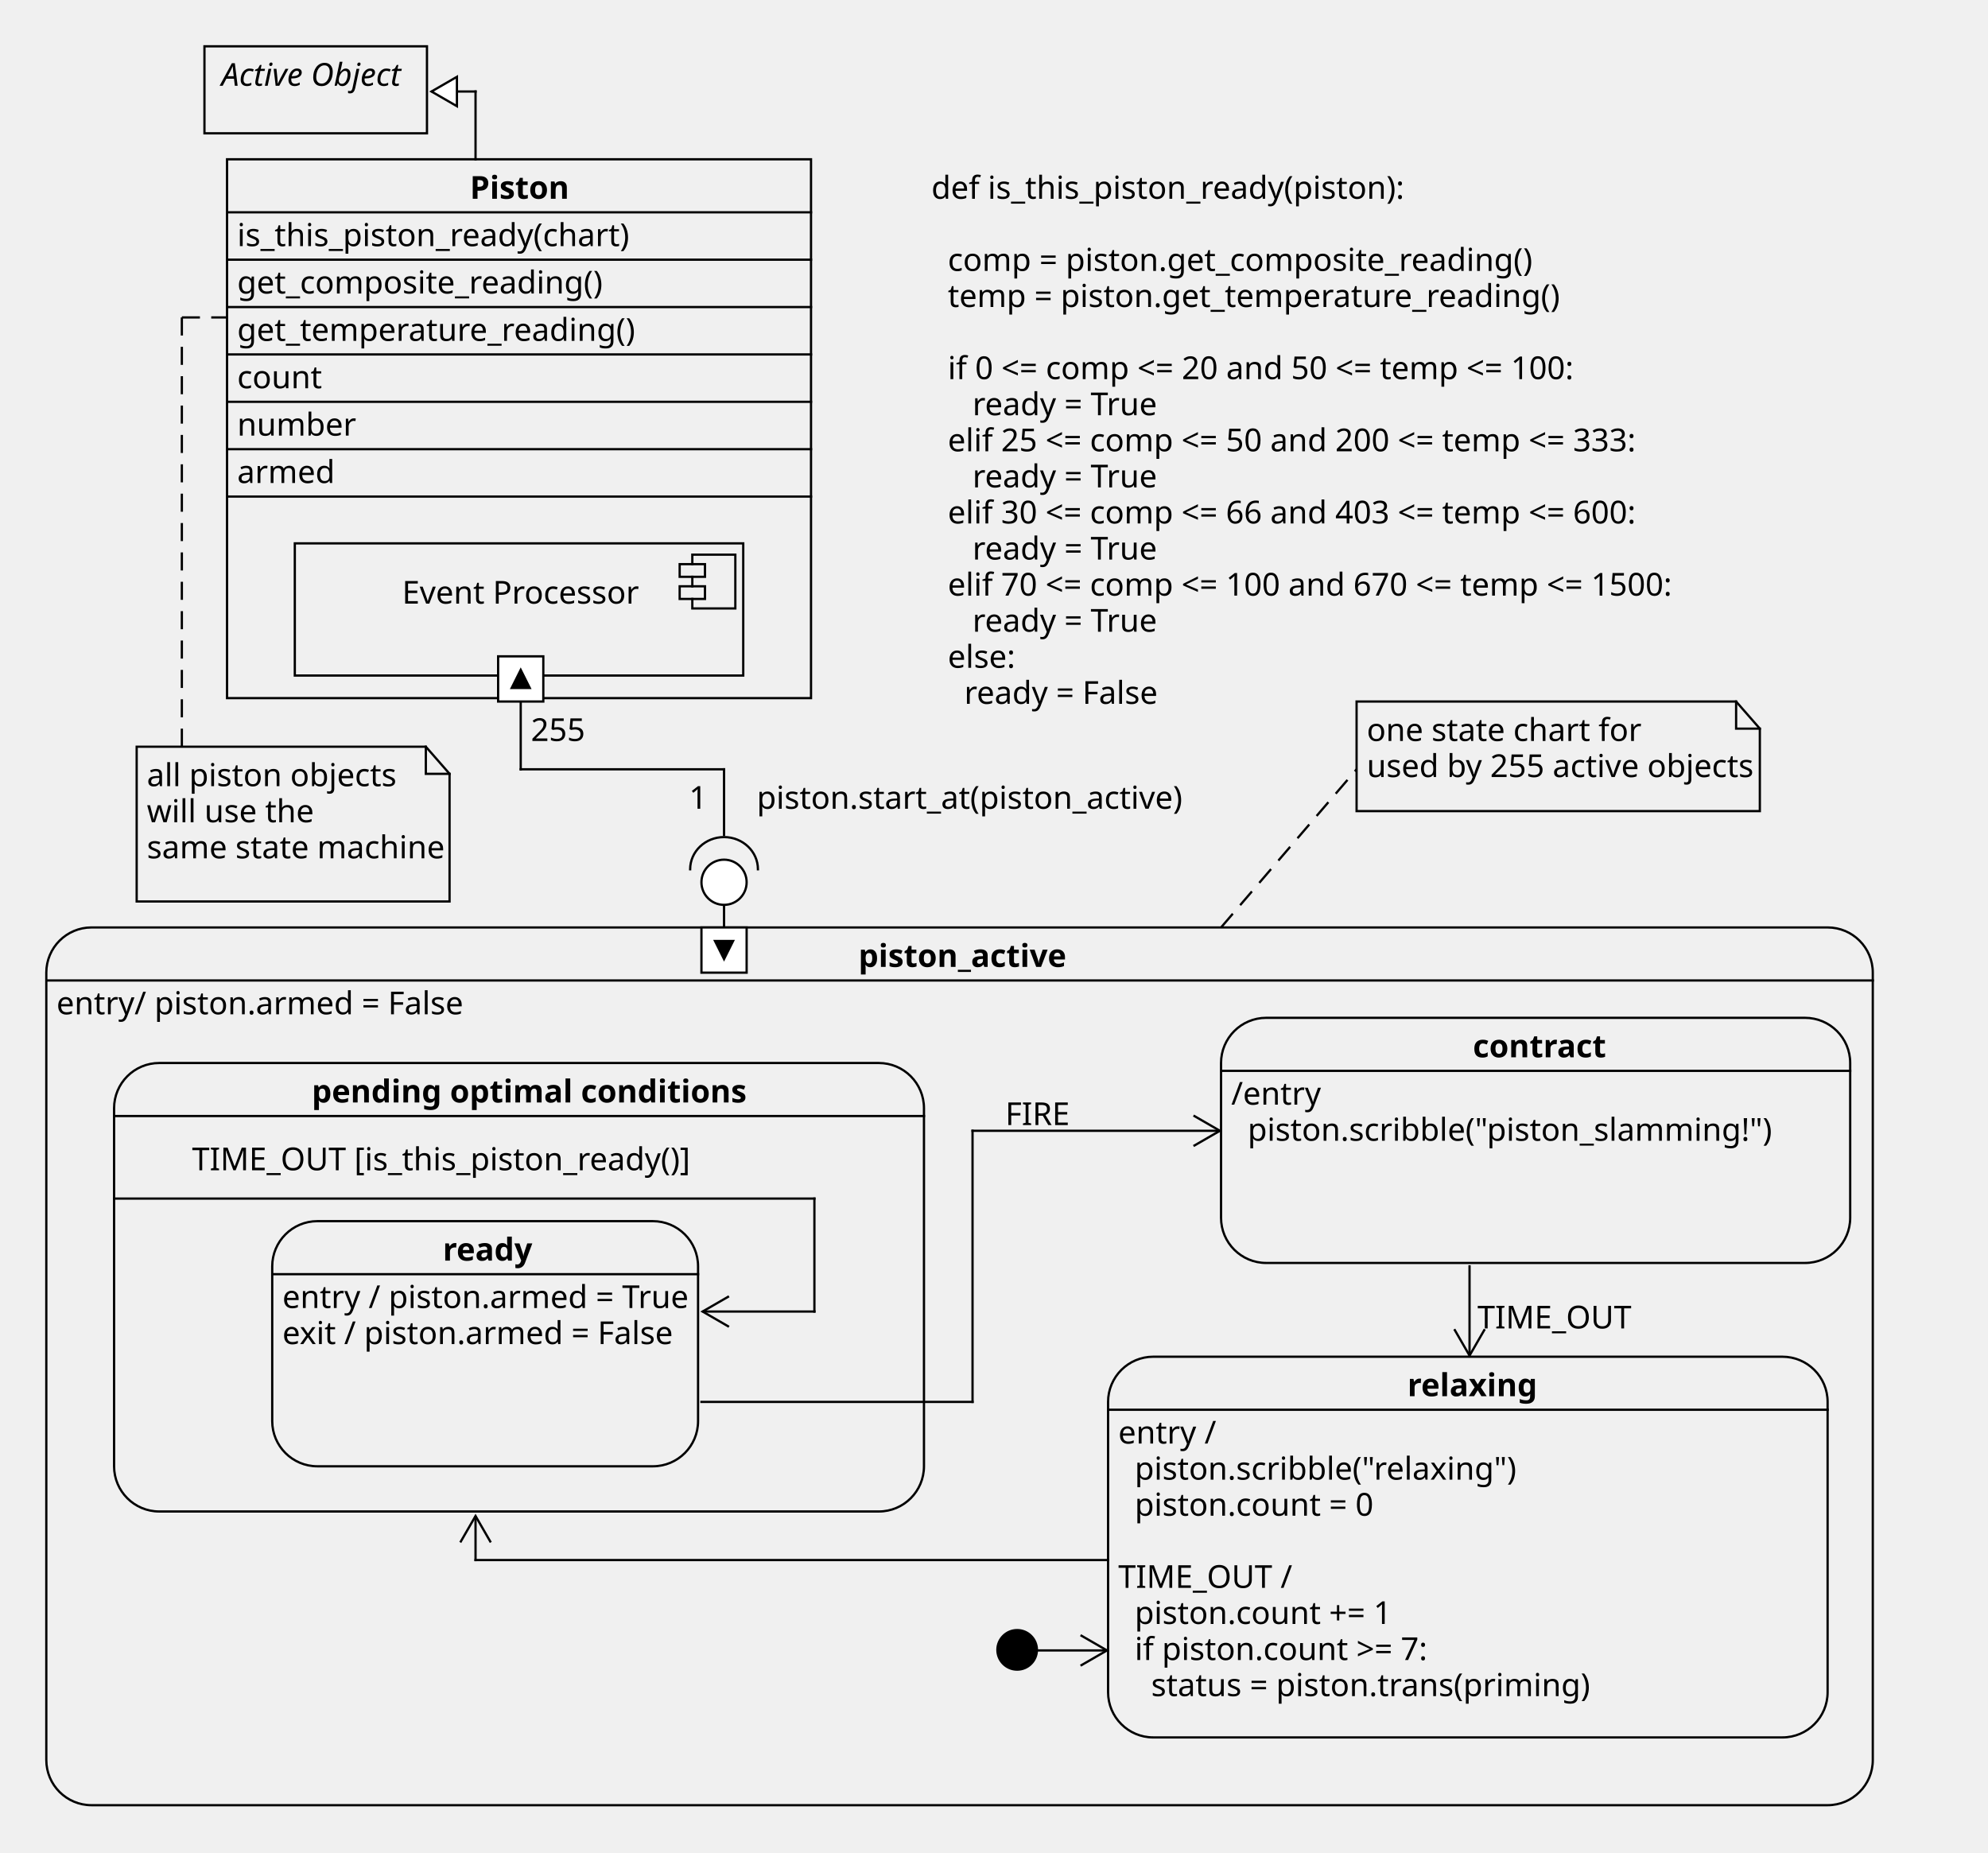
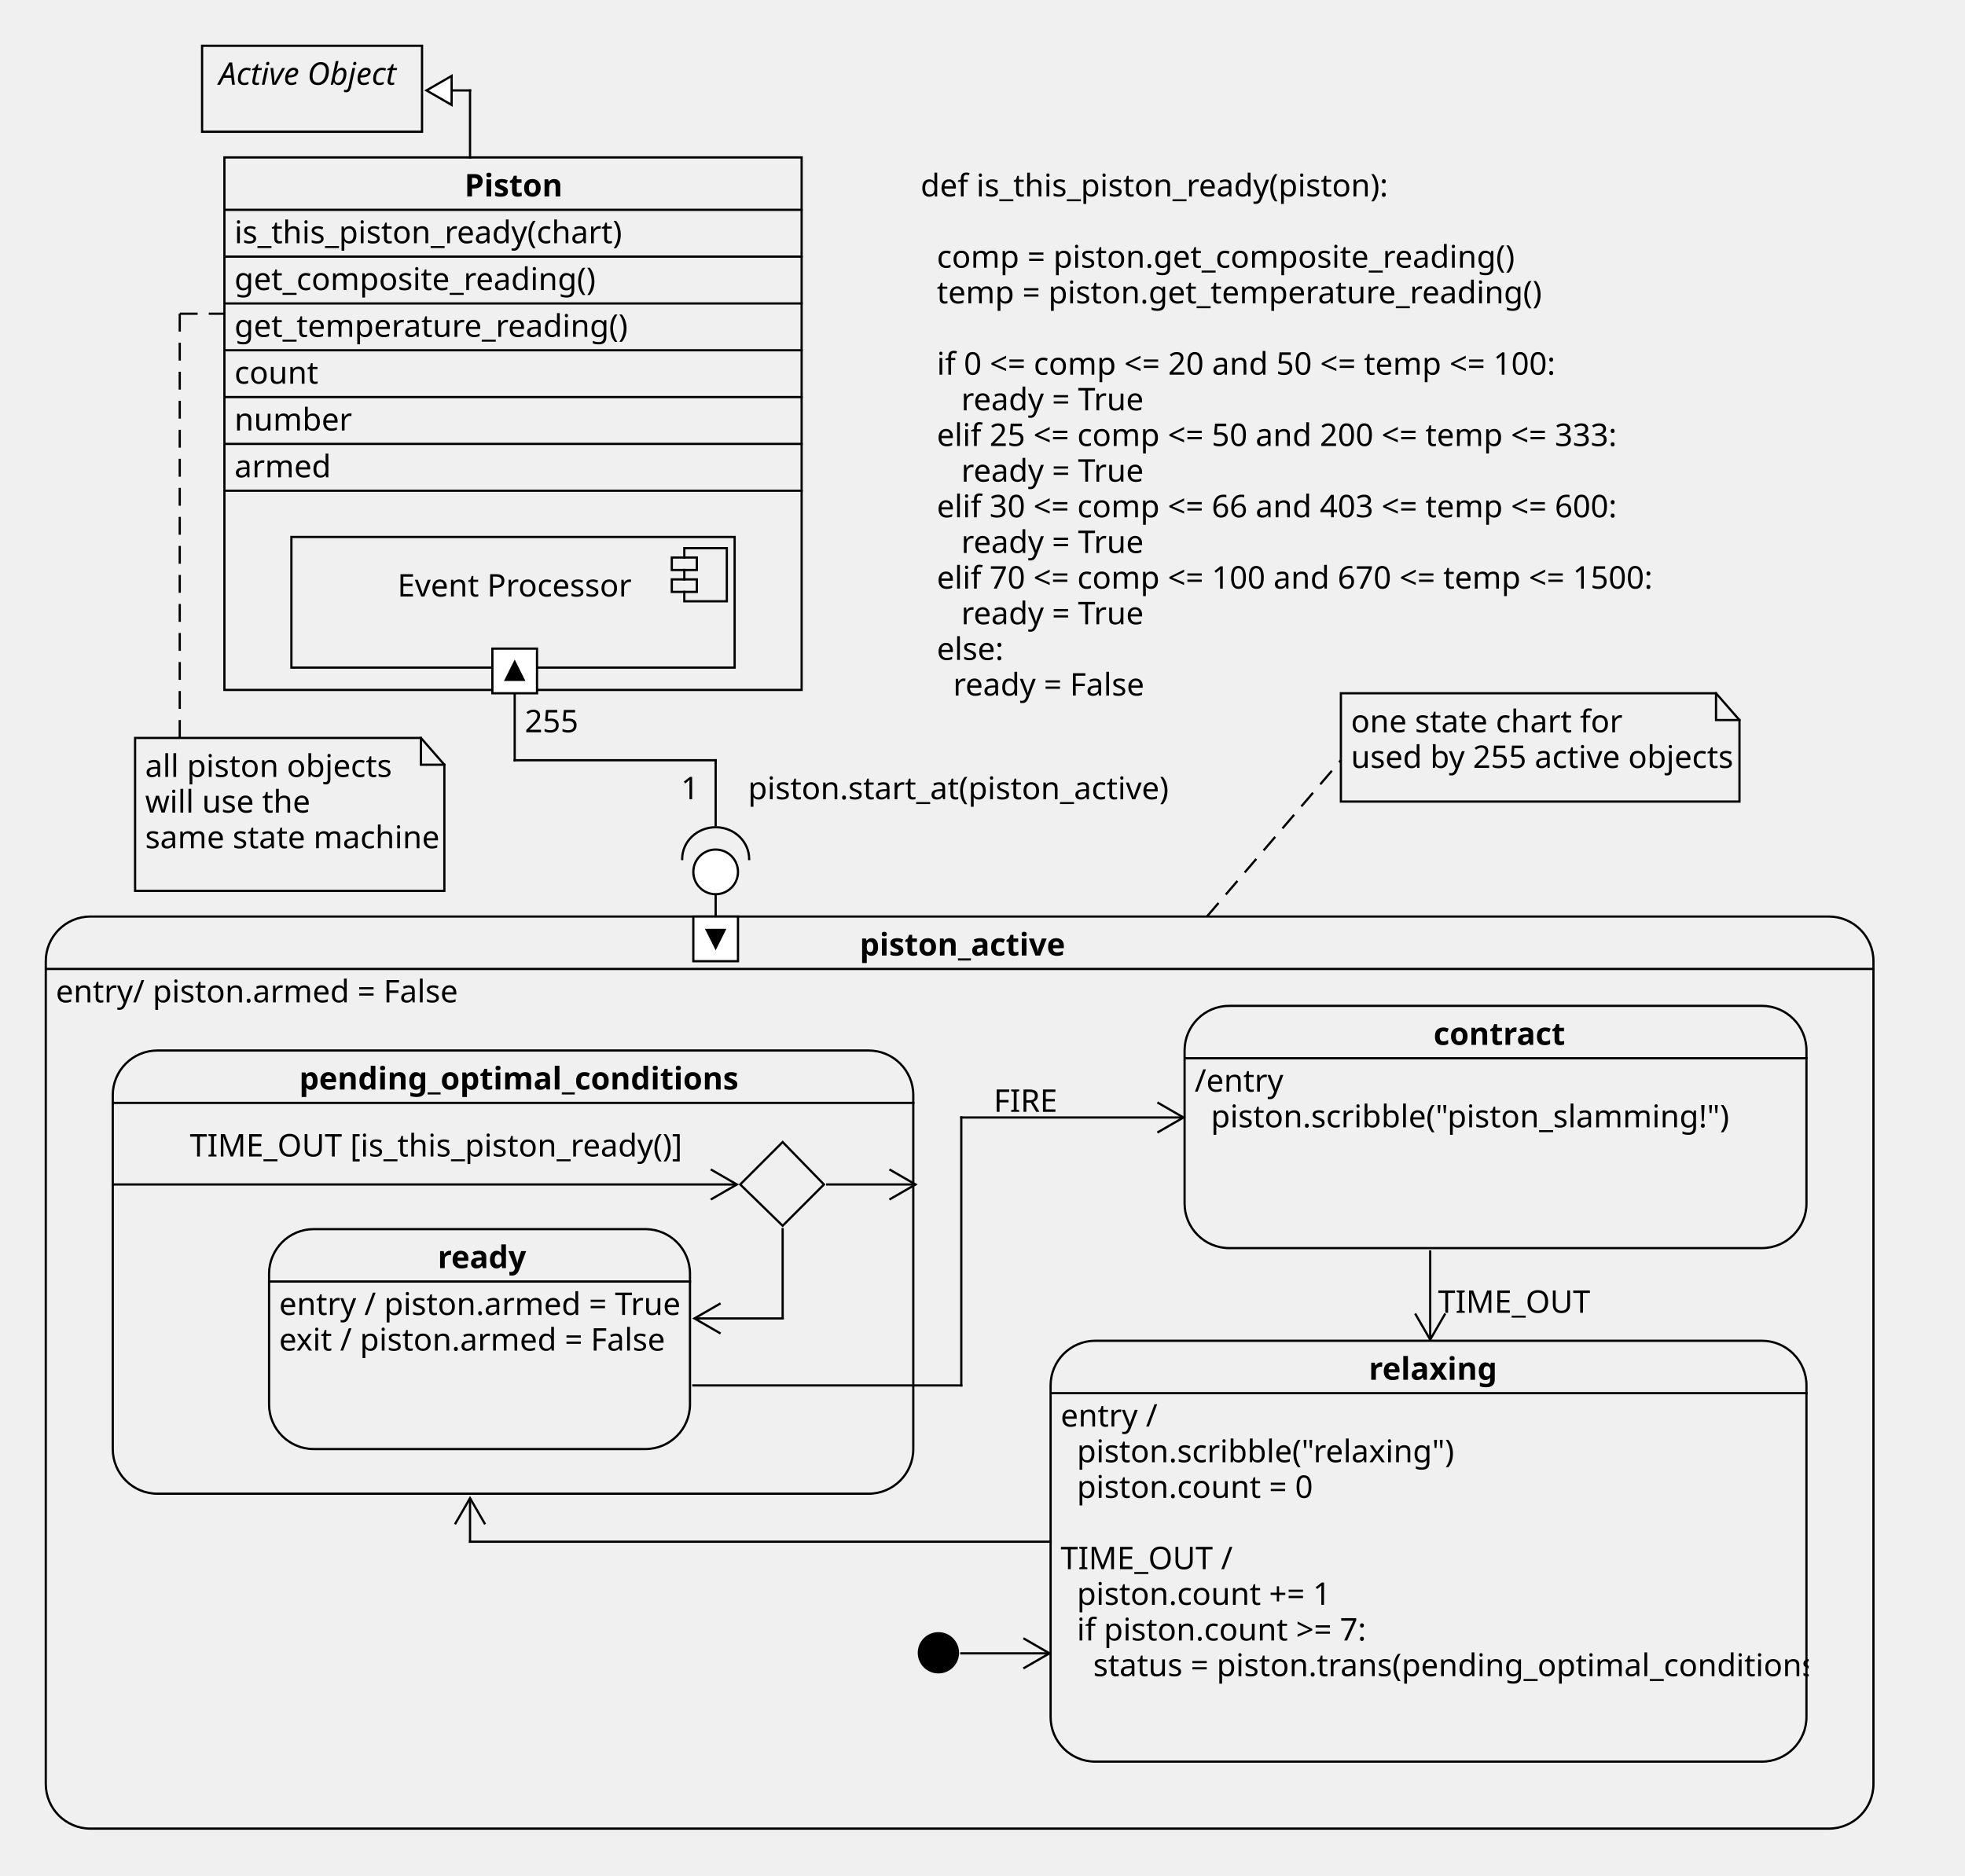
- <svg xmlns="http://www.w3.org/2000/svg" fill-opacity="1" color-rendering="auto" color-interpolation="auto" text-rendering="auto" stroke="black" stroke-linecap="square" width="880" stroke-miterlimit="10" shape-rendering="auto" stroke-opacity="1" fill="black" stroke-dasharray="none" font-weight="normal" stroke-width="1" viewBox="30 -10 880 820" height="820" font-family="'Dialog'" font-style="normal" stroke-linejoin="miter" font-size="12px" stroke-dashoffset="0" image-rendering="auto">
+ <svg xmlns="http://www.w3.org/2000/svg" fill-opacity="1" color-rendering="auto" color-interpolation="auto" text-rendering="auto" stroke="black" stroke-linecap="square" width="880" stroke-miterlimit="10" shape-rendering="auto" stroke-opacity="1" fill="black" stroke-dasharray="none" font-weight="normal" stroke-width="1" viewBox="30 -10 880 840" height="840" font-family="'Dialog'" font-style="normal" stroke-linejoin="miter" font-size="12px" stroke-dashoffset="0" image-rendering="auto">
  <defs id="genericDefs" />
  <g>
    <defs id="defs1">
      <clipPath clipPathUnits="userSpaceOnUse" id="clipPath1">
        <path d="M0 0 L2147483647 0 L2147483647 2147483647 L0 2147483647 L0 0 Z" />
      </clipPath>
      <clipPath clipPathUnits="userSpaceOnUse" id="clipPath2">
+         <path d="M0 0 L0 40 L40 40 L40 0 Z" />
+       </clipPath>
+       <clipPath clipPathUnits="userSpaceOnUse" id="clipPath3">
        <path d="M0 0 L0 30 L200 30 L200 0 Z" />
      </clipPath>
-       <clipPath clipPathUnits="userSpaceOnUse" id="clipPath3">
+       <clipPath clipPathUnits="userSpaceOnUse" id="clipPath4">
        <path d="M0 0 L0 30 L60 30 L60 0 Z" />
      </clipPath>
-       <clipPath clipPathUnits="userSpaceOnUse" id="clipPath4">
+       <clipPath clipPathUnits="userSpaceOnUse" id="clipPath5">
        <path d="M0 0 L0 30 L240 30 L240 0 Z" />
      </clipPath>
-       <clipPath clipPathUnits="userSpaceOnUse" id="clipPath5">
+       <clipPath clipPathUnits="userSpaceOnUse" id="clipPath6">
        <path d="M0 0 L0 30 L20 30 L20 0 Z" />
      </clipPath>
-       <clipPath clipPathUnits="userSpaceOnUse" id="clipPath6">
+       <clipPath clipPathUnits="userSpaceOnUse" id="clipPath7">
        <path d="M0 0 L0 30 L40 30 L40 0 Z" />
      </clipPath>
-       <clipPath clipPathUnits="userSpaceOnUse" id="clipPath7">
+       <clipPath clipPathUnits="userSpaceOnUse" id="clipPath8">
        <path d="M0 0 L0 70 L140 70 L140 0 Z" />
      </clipPath>
-       <clipPath clipPathUnits="userSpaceOnUse" id="clipPath8">
+       <clipPath clipPathUnits="userSpaceOnUse" id="clipPath9">
        <path d="M0 0 L0 50 L180 50 L180 0 Z" />
      </clipPath>
-       <clipPath clipPathUnits="userSpaceOnUse" id="clipPath9">
+       <clipPath clipPathUnits="userSpaceOnUse" id="clipPath10">
+         <path d="M0 0 L0 270 L460 270 L460 0 Z" />
+       </clipPath>
+       <clipPath clipPathUnits="userSpaceOnUse" id="clipPath11">
        <path d="M0 0 L0 20 L20 20 L20 0 Z" />
      </clipPath>
-       <clipPath clipPathUnits="userSpaceOnUse" id="clipPath10">
+       <clipPath clipPathUnits="userSpaceOnUse" id="clipPath12">
        <path d="M0 0 L0 60 L200 60 L200 0 Z" />
      </clipPath>
-       <clipPath clipPathUnits="userSpaceOnUse" id="clipPath11">
-         <path d="M0 0 L0 390 L810 390 L810 0 Z" />
-       </clipPath>
-       <clipPath clipPathUnits="userSpaceOnUse" id="clipPath12">
-         <path d="M0 0 L0 170 L320 170 L320 0 Z" />
-       </clipPath>
      <clipPath clipPathUnits="userSpaceOnUse" id="clipPath13">
+         <path d="M0 0 L0 410 L820 410 L820 0 Z" />
+       </clipPath>
+       <clipPath clipPathUnits="userSpaceOnUse" id="clipPath14">
+         <path d="M0 0 L0 190 L340 190 L340 0 Z" />
+       </clipPath>
+       <clipPath clipPathUnits="userSpaceOnUse" id="clipPath15">
        <path d="M0 0 L0 110 L280 110 L280 0 Z" />
      </clipPath>
-       <clipPath clipPathUnits="userSpaceOnUse" id="clipPath14">
+       <clipPath clipPathUnits="userSpaceOnUse" id="clipPath16">
        <path d="M0 0 L0 200 L360 200 L360 0 Z" />
      </clipPath>
-       <clipPath clipPathUnits="userSpaceOnUse" id="clipPath15">
-         <path d="M0 0 L0 110 L190 110 L190 0 Z" />
-       </clipPath>
-       <clipPath clipPathUnits="userSpaceOnUse" id="clipPath16">
+       <clipPath clipPathUnits="userSpaceOnUse" id="clipPath17">
+         <path d="M0 0 L0 100 L190 100 L190 0 Z" />
+       </clipPath>
+       <clipPath clipPathUnits="userSpaceOnUse" id="clipPath18">
        <path d="M0 0 L0 40 L100 40 L100 0 Z" />
      </clipPath>
-       <clipPath clipPathUnits="userSpaceOnUse" id="clipPath17">
+       <clipPath clipPathUnits="userSpaceOnUse" id="clipPath19">
        <path d="M0 0 L0 240 L260 240 L260 0 Z" />
      </clipPath>
-       <clipPath clipPathUnits="userSpaceOnUse" id="clipPath18">
-         <path d="M0 0 L0 270 L460 270 L460 0 Z" />
-       </clipPath>
-       <clipPath clipPathUnits="userSpaceOnUse" id="clipPath19">
+       <clipPath clipPathUnits="userSpaceOnUse" id="clipPath20">
+         <path d="M0 0 L0 30 L70 30 L70 0 Z" />
+       </clipPath>
+       <clipPath clipPathUnits="userSpaceOnUse" id="clipPath21">
+         <path d="M0 0 L0 70 L70 70 L70 0 Z" />
+       </clipPath>
+       <clipPath clipPathUnits="userSpaceOnUse" id="clipPath22">
        <path d="M0 0 L0 220 L50 220 L50 0 Z" />
      </clipPath>
-       <clipPath clipPathUnits="userSpaceOnUse" id="clipPath20">
+       <clipPath clipPathUnits="userSpaceOnUse" id="clipPath23">
        <path d="M0 0 L0 100 L90 100 L90 0 Z" />
      </clipPath>
-       <clipPath clipPathUnits="userSpaceOnUse" id="clipPath21">
-         <path d="M0 0 L0 30 L70 30 L70 0 Z" />
-       </clipPath>
-       <clipPath clipPathUnits="userSpaceOnUse" id="clipPath22">
+       <clipPath clipPathUnits="userSpaceOnUse" id="clipPath24">
        <path d="M0 0 L0 60 L30 60 L30 0 Z" />
      </clipPath>
-       <clipPath clipPathUnits="userSpaceOnUse" id="clipPath23">
+       <clipPath clipPathUnits="userSpaceOnUse" id="clipPath25">
        <path d="M0 0 L0 110 L130 110 L130 0 Z" />
      </clipPath>
-       <clipPath clipPathUnits="userSpaceOnUse" id="clipPath24">
-         <path d="M0 0 L0 50 L310 50 L310 0 Z" />
-       </clipPath>
-       <clipPath clipPathUnits="userSpaceOnUse" id="clipPath25">
+       <clipPath clipPathUnits="userSpaceOnUse" id="clipPath26">
+         <path d="M0 0 L0 50 L290 50 L290 0 Z" />
+       </clipPath>
+       <clipPath clipPathUnits="userSpaceOnUse" id="clipPath27">
        <path d="M0 0 L0 70 L100 70 L100 0 Z" />
      </clipPath>
-       <clipPath clipPathUnits="userSpaceOnUse" id="clipPath26">
-         <path d="M0 0 L0 150 L260 150 L260 0 Z" />
-       </clipPath>
-       <clipPath clipPathUnits="userSpaceOnUse" id="clipPath27">
-         <path d="M0 0 L0 80 L340 80 L340 0 Z" />
-       </clipPath>
      <clipPath clipPathUnits="userSpaceOnUse" id="clipPath28">
+         <path d="M0 0 L0 150 L250 150 L250 0 Z" />
+       </clipPath>
+       <clipPath clipPathUnits="userSpaceOnUse" id="clipPath29">
+         <path d="M0 0 L0 40 L310 40 L310 0 Z" />
+       </clipPath>
+       <clipPath clipPathUnits="userSpaceOnUse" id="clipPath30">
        <path d="M0 0 L0 60 L50 60 L50 0 Z" />
      </clipPath>
    </defs>
+     <g fill="rgb(255,255,255)" fill-opacity="0" transform="translate(360,500)" stroke-opacity="0" stroke="rgb(255,255,255)">
+       <path d="M20.5 1.5 L39 20.5 L20.5 39 L1.5 20.5 Z" stroke="none" clip-path="url(#clipPath2)" />
+     </g>
+     <g transform="translate(360,500)">
+       <path fill="none" d="M20.5 1.5 L39 20.5 L20.5 39 L1.5 20.5 Z" clip-path="url(#clipPath2)" />
+     </g>
    <g font-family="sans-serif" font-size="14px" transform="translate(360,330)">
-       <text x="5" xml:space="preserve" y="17.969" clip-path="url(#clipPath2)" stroke="none">piston.start_at(piston_active)</text>
+       <text x="5" xml:space="preserve" y="17.969" clip-path="url(#clipPath3)" stroke="none">piston.start_at(piston_active)</text>
    </g>
    <g font-family="sans-serif" font-size="14px" transform="translate(470,470)">
-       <text x="5" xml:space="preserve" y="17.969" clip-path="url(#clipPath3)" stroke="none">FIRE</text>
+       <text x="5" xml:space="preserve" y="17.969" clip-path="url(#clipPath4)" stroke="none">FIRE</text>
    </g>
    <g font-family="sans-serif" font-size="14px" transform="translate(110,490)">
-       <text x="5" xml:space="preserve" y="17.969" clip-path="url(#clipPath4)" stroke="none">TIME_OUT [is_this_piston_ready()]</text>
+       <text x="5" xml:space="preserve" y="17.969" clip-path="url(#clipPath5)" stroke="none">TIME_OUT [is_this_piston_ready()]</text>
    </g>
    <g font-family="sans-serif" font-size="14px" transform="translate(330,330)">
-       <text x="5" xml:space="preserve" y="17.969" clip-path="url(#clipPath5)" stroke="none">1</text>
+       <text x="5" xml:space="preserve" y="17.969" clip-path="url(#clipPath6)" stroke="none">1</text>
    </g>
    <g font-family="sans-serif" font-size="14px" transform="translate(260,300)">
-       <text x="5" xml:space="preserve" y="17.969" clip-path="url(#clipPath6)" stroke="none">255</text>
+       <text x="5" xml:space="preserve" y="17.969" clip-path="url(#clipPath7)" stroke="none">255</text>
    </g>
    <g fill="rgb(255,255,255)" fill-opacity="0" transform="translate(90,320)" stroke-opacity="0" stroke="rgb(255,255,255)">
-       <path d="M0.5 0.5 L128.5 0.5 L139 12.5 L139 69 L0.5 69 Z" stroke="none" clip-path="url(#clipPath7)" />
+       <path d="M0.5 0.5 L128.5 0.5 L139 12.5 L139 69 L0.5 69 Z" stroke="none" clip-path="url(#clipPath8)" />
    </g>
    <g transform="translate(90,320)">
-       <path fill="none" d="M0.5 0.5 L128.5 0.5 L139 12.5 L139 69 L0.5 69 Z" clip-path="url(#clipPath7)" />
-       <path fill="none" d="M128.5 0.5 L128.5 12.5 L139 12.5" clip-path="url(#clipPath7)" />
-       <text x="5" font-size="14px" y="17.969" clip-path="url(#clipPath7)" font-family="sans-serif" stroke="none" xml:space="preserve">all piston objects</text>
-       <text x="5" font-size="14px" y="33.938" clip-path="url(#clipPath7)" font-family="sans-serif" stroke="none" xml:space="preserve">will use the</text>
-       <text x="5" font-size="14px" y="49.906" clip-path="url(#clipPath7)" font-family="sans-serif" stroke="none" xml:space="preserve">same state machine</text>
+       <path fill="none" d="M0.5 0.5 L128.5 0.5 L139 12.5 L139 69 L0.5 69 Z" clip-path="url(#clipPath8)" />
+       <path fill="none" d="M128.5 0.5 L128.5 12.5 L139 12.5" clip-path="url(#clipPath8)" />
+       <text x="5" font-size="14px" y="17.969" clip-path="url(#clipPath8)" font-family="sans-serif" stroke="none" xml:space="preserve">all piston objects</text>
+       <text x="5" font-size="14px" y="33.938" clip-path="url(#clipPath8)" font-family="sans-serif" stroke="none" xml:space="preserve">will use the</text>
+       <text x="5" font-size="14px" y="49.906" clip-path="url(#clipPath8)" font-family="sans-serif" stroke="none" xml:space="preserve">same state machine</text>
    </g>
    <g fill="rgb(255,255,255)" fill-opacity="0" transform="translate(630,300)" stroke-opacity="0" stroke="rgb(255,255,255)">
-       <path d="M0.5 0.5 L168.5 0.5 L179 12.5 L179 49 L0.5 49 Z" stroke="none" clip-path="url(#clipPath8)" />
+       <path d="M0.5 0.5 L168.5 0.5 L179 12.5 L179 49 L0.5 49 Z" stroke="none" clip-path="url(#clipPath9)" />
    </g>
    <g transform="translate(630,300)">
-       <path fill="none" d="M0.5 0.5 L168.5 0.5 L179 12.5 L179 49 L0.5 49 Z" clip-path="url(#clipPath8)" />
-       <path fill="none" d="M168.5 0.5 L168.5 12.5 L179 12.5" clip-path="url(#clipPath8)" />
-       <text x="5" font-size="14px" y="17.969" clip-path="url(#clipPath8)" font-family="sans-serif" stroke="none" xml:space="preserve">one state chart for </text>
-       <text x="5" font-size="14px" y="33.938" clip-path="url(#clipPath8)" font-family="sans-serif" stroke="none" xml:space="preserve">used by 255 active objects</text>
-     </g>
-     <g transform="translate(470,710)">
-       <circle r="8.75" clip-path="url(#clipPath9)" cx="10.25" cy="10.25" stroke="none" />
-       <circle fill="none" r="8.75" clip-path="url(#clipPath9)" cx="10.25" cy="10.25" />
+       <path fill="none" d="M0.5 0.5 L168.5 0.5 L179 12.5 L179 49 L0.5 49 Z" clip-path="url(#clipPath9)" />
+       <path fill="none" d="M168.5 0.5 L168.5 12.5 L179 12.5" clip-path="url(#clipPath9)" />
+       <text x="5" font-size="14px" y="17.969" clip-path="url(#clipPath9)" font-family="sans-serif" stroke="none" xml:space="preserve">one state chart for </text>
+       <text x="5" font-size="14px" y="33.938" clip-path="url(#clipPath9)" font-family="sans-serif" stroke="none" xml:space="preserve">used by 255 active objects</text>
+     </g>
+     <g font-family="sans-serif" font-size="14px" transform="translate(430,60)">
+       <text x="5" xml:space="preserve" y="17.969" clip-path="url(#clipPath10)" stroke="none">  def is_this_piston_ready(piston):</text>
+       <text x="5" xml:space="preserve" y="33.938" clip-path="url(#clipPath10)" stroke="none">  </text>
+       <text x="5" xml:space="preserve" y="49.906" clip-path="url(#clipPath10)" stroke="none">    comp = piston.get_composite_reading()</text>
+       <text x="5" xml:space="preserve" y="65.875" clip-path="url(#clipPath10)" stroke="none">    temp = piston.get_temperature_reading()</text>
+       <text x="5" xml:space="preserve" y="97.812" clip-path="url(#clipPath10)" stroke="none">    if 0 &lt;= comp &lt;= 20 and 50 &lt;= temp &lt;= 100:</text>
+       <text x="5" xml:space="preserve" y="113.781" clip-path="url(#clipPath10)" stroke="none">       ready = True</text>
+       <text x="5" xml:space="preserve" y="129.75" clip-path="url(#clipPath10)" stroke="none">    elif 25 &lt;= comp &lt;= 50 and 200 &lt;= temp &lt;= 333:</text>
+       <text x="5" xml:space="preserve" y="145.719" clip-path="url(#clipPath10)" stroke="none">       ready = True</text>
+       <text x="5" xml:space="preserve" y="161.688" clip-path="url(#clipPath10)" stroke="none">    elif 30 &lt;= comp &lt;= 66 and 403 &lt;= temp &lt;= 600:</text>
+       <text x="5" xml:space="preserve" y="177.656" clip-path="url(#clipPath10)" stroke="none">       ready = True</text>
+       <text x="5" xml:space="preserve" y="193.625" clip-path="url(#clipPath10)" stroke="none">    elif 70 &lt;= comp &lt;= 100 and 670 &lt;= temp &lt;= 1500:</text>
+       <text x="5" xml:space="preserve" y="209.594" clip-path="url(#clipPath10)" stroke="none">       ready = True</text>
+       <text x="5" xml:space="preserve" y="225.562" clip-path="url(#clipPath10)" stroke="none">    else:</text>
+       <text x="5" xml:space="preserve" y="241.531" clip-path="url(#clipPath10)" stroke="none">      ready = False</text>
+       <text x="5" xml:space="preserve" y="305.406" clip-path="url(#clipPath10)" stroke="none">     </text>
+     </g>
+     <g transform="translate(440,720)">
+       <circle r="8.75" clip-path="url(#clipPath11)" cx="10.25" cy="10.25" stroke="none" />
+       <circle fill="none" r="8.75" clip-path="url(#clipPath11)" cx="10.25" cy="10.25" />
    </g>
    <g fill="rgb(255,255,255)" fill-opacity="0" transform="translate(160,230)" stroke-opacity="0" stroke="rgb(255,255,255)">
-       <rect x="170.86" width="11.2" height="5.6" y="9.7" clip-path="url(#clipPath10)" stroke="none" />
+       <rect x="170.86" width="11.2" height="5.6" y="9.7" clip-path="url(#clipPath12)" stroke="none" />
    </g>
    <g transform="translate(160,230)">
-       <rect fill="none" x="170.86" width="11.2" height="5.6" y="9.7" clip-path="url(#clipPath10)" />
+       <rect fill="none" x="170.86" width="11.2" height="5.6" y="9.7" clip-path="url(#clipPath12)" />
    </g>
    <g fill="rgb(255,255,255)" fill-opacity="0" transform="translate(160,230)" stroke-opacity="0" stroke="rgb(255,255,255)">
-       <rect x="170.86" width="11.2" height="5.6" y="19.5" clip-path="url(#clipPath10)" stroke="none" />
+       <rect x="170.86" width="11.2" height="5.6" y="19.5" clip-path="url(#clipPath12)" stroke="none" />
    </g>
    <g transform="translate(160,230)">
-       <rect fill="none" x="170.86" width="11.2" height="5.6" y="19.5" clip-path="url(#clipPath10)" />
-       <path fill="none" d="M176.46 15.3 L176.46 19.5" clip-path="url(#clipPath10)" />
-       <path fill="none" d="M176.46 9.7 L176.46 5.5 L195.5 5.5 L195.5 29.3 L176.46 29.3 L176.46 25.1" clip-path="url(#clipPath10)" />
+       <rect fill="none" x="170.86" width="11.2" height="5.6" y="19.5" clip-path="url(#clipPath12)" />
+       <path fill="none" d="M176.46 15.3 L176.46 19.5" clip-path="url(#clipPath12)" />
+       <path fill="none" d="M176.46 9.7 L176.46 5.5 L195.5 5.5 L195.5 29.3 L176.46 29.3 L176.46 25.1" clip-path="url(#clipPath12)" />
    </g>
    <g fill="rgb(255,255,255)" fill-opacity="0" transform="translate(160,230)" stroke-opacity="0" stroke="rgb(255,255,255)">
-       <rect x="0.5" width="198.5" height="58.5" y="0.5" clip-path="url(#clipPath10)" stroke="none" />
+       <rect x="0.5" width="198.5" height="58.5" y="0.5" clip-path="url(#clipPath12)" stroke="none" />
    </g>
    <g transform="translate(160,230)">
-       <rect fill="none" x="0.5" width="198.5" height="58.5" y="0.5" clip-path="url(#clipPath10)" />
-       <text x="48" font-size="14px" y="27.169" clip-path="url(#clipPath10)" font-family="sans-serif" stroke="none" xml:space="preserve">Event Processor</text>
+       <rect fill="none" x="0.5" width="198.5" height="58.5" y="0.5" clip-path="url(#clipPath12)" />
+       <text x="48" font-size="14px" y="27.169" clip-path="url(#clipPath12)" font-family="sans-serif" stroke="none" xml:space="preserve">Event Processor</text>
    </g>
    <g fill="rgb(255,255,255)" fill-opacity="0" transform="translate(50,400)" stroke-opacity="0" stroke="rgb(255,255,255)">
-       <rect x="0.5" y="0.5" clip-path="url(#clipPath11)" width="808.5" rx="20" ry="20" height="388.5" stroke="none" />
+       <rect x="0.5" y="0.5" clip-path="url(#clipPath13)" width="818.5" rx="20" ry="20" height="408.5" stroke="none" />
    </g>
    <g transform="translate(50,400)">
-       <rect x="0.5" y="0.5" clip-path="url(#clipPath11)" fill="none" width="808.5" rx="20" ry="20" height="388.5" />
-       <text x="360" font-size="14px" y="17.969" clip-path="url(#clipPath11)" font-family="sans-serif" stroke="none" font-weight="bold" xml:space="preserve">piston_active</text>
-       <path fill="none" d="M1 23.969 L809 23.969" clip-path="url(#clipPath11)" />
-       <text x="5" font-size="14px" y="38.938" clip-path="url(#clipPath11)" font-family="sans-serif" stroke="none" xml:space="preserve">entry/ piston.armed = False</text>
-     </g>
-     <g fill="rgb(255,255,255)" fill-opacity="0" transform="translate(520,590)" stroke-opacity="0" stroke="rgb(255,255,255)">
-       <rect x="0.5" y="0.5" clip-path="url(#clipPath12)" width="318.5" rx="20" ry="20" height="168.5" stroke="none" />
-     </g>
-     <g transform="translate(520,590)">
-       <rect x="0.5" y="0.5" clip-path="url(#clipPath12)" fill="none" width="318.5" rx="20" ry="20" height="168.5" />
-       <text x="133" font-size="14px" y="17.969" clip-path="url(#clipPath12)" font-family="sans-serif" stroke="none" font-weight="bold" xml:space="preserve">relaxing</text>
-       <path fill="none" d="M1 23.969 L319 23.969" clip-path="url(#clipPath12)" />
-       <text x="5" font-size="14px" y="38.938" clip-path="url(#clipPath12)" font-family="sans-serif" stroke="none" xml:space="preserve">entry /</text>
-       <text x="5" font-size="14px" y="54.906" clip-path="url(#clipPath12)" font-family="sans-serif" stroke="none" xml:space="preserve">  piston.scribble("relaxing")</text>
-       <text x="5" font-size="14px" y="70.875" clip-path="url(#clipPath12)" font-family="sans-serif" stroke="none" xml:space="preserve">  piston.count = 0</text>
-       <text x="5" font-size="14px" y="86.844" clip-path="url(#clipPath12)" font-family="sans-serif" stroke="none" xml:space="preserve">  </text>
-       <text x="5" font-size="14px" y="102.812" clip-path="url(#clipPath12)" font-family="sans-serif" stroke="none" xml:space="preserve">TIME_OUT /</text>
-       <text x="5" font-size="14px" y="118.781" clip-path="url(#clipPath12)" font-family="sans-serif" stroke="none" xml:space="preserve">  piston.count += 1</text>
-       <text x="5" font-size="14px" y="134.75" clip-path="url(#clipPath12)" font-family="sans-serif" stroke="none" xml:space="preserve">  if piston.count &gt;= 7:</text>
-       <text x="5" font-size="14px" y="150.719" clip-path="url(#clipPath12)" font-family="sans-serif" stroke="none" xml:space="preserve">    status = piston.trans(priming)</text>
-     </g>
-     <g fill="rgb(255,255,255)" fill-opacity="0" transform="translate(570,440)" stroke-opacity="0" stroke="rgb(255,255,255)">
-       <rect x="0.5" y="0.5" clip-path="url(#clipPath13)" width="278.5" rx="20" ry="20" height="108.5" stroke="none" />
-     </g>
-     <g transform="translate(570,440)">
-       <rect x="0.5" y="0.5" clip-path="url(#clipPath13)" fill="none" width="278.5" rx="20" ry="20" height="108.5" />
-       <text x="112" font-size="14px" y="17.969" clip-path="url(#clipPath13)" font-family="sans-serif" stroke="none" font-weight="bold" xml:space="preserve">contract</text>
-       <path fill="none" d="M1 23.969 L279 23.969" clip-path="url(#clipPath13)" />
-       <text x="5" font-size="14px" y="38.938" clip-path="url(#clipPath13)" font-family="sans-serif" stroke="none" xml:space="preserve">/entry </text>
-       <text x="5" font-size="14px" y="54.906" clip-path="url(#clipPath13)" font-family="sans-serif" stroke="none" xml:space="preserve">  piston.scribble("piston_slamming!")</text>
+       <rect x="0.5" y="0.5" clip-path="url(#clipPath13)" fill="none" width="818.5" rx="20" ry="20" height="408.5" />
+       <text x="365" font-size="14px" y="17.969" clip-path="url(#clipPath13)" font-family="sans-serif" stroke="none" font-weight="bold" xml:space="preserve">piston_active</text>
+       <path fill="none" d="M1 23.969 L819 23.969" clip-path="url(#clipPath13)" />
+       <text x="5" font-size="14px" y="38.938" clip-path="url(#clipPath13)" font-family="sans-serif" stroke="none" xml:space="preserve">entry/ piston.armed = False</text>
+     </g>
+     <g fill="rgb(255,255,255)" fill-opacity="0" transform="translate(500,590)" stroke-opacity="0" stroke="rgb(255,255,255)">
+       <rect x="0.5" y="0.5" clip-path="url(#clipPath14)" width="338.5" rx="20" ry="20" height="188.5" stroke="none" />
+     </g>
+     <g transform="translate(500,590)">
+       <rect x="0.5" y="0.5" clip-path="url(#clipPath14)" fill="none" width="338.5" rx="20" ry="20" height="188.5" />
+       <text x="143" font-size="14px" y="17.969" clip-path="url(#clipPath14)" font-family="sans-serif" stroke="none" font-weight="bold" xml:space="preserve">relaxing</text>
+       <path fill="none" d="M1 23.969 L339 23.969" clip-path="url(#clipPath14)" />
+       <text x="5" font-size="14px" y="38.938" clip-path="url(#clipPath14)" font-family="sans-serif" stroke="none" xml:space="preserve">entry /</text>
+       <text x="5" font-size="14px" y="54.906" clip-path="url(#clipPath14)" font-family="sans-serif" stroke="none" xml:space="preserve">  piston.scribble("relaxing")</text>
+       <text x="5" font-size="14px" y="70.875" clip-path="url(#clipPath14)" font-family="sans-serif" stroke="none" xml:space="preserve">  piston.count = 0</text>
+       <text x="5" font-size="14px" y="86.844" clip-path="url(#clipPath14)" font-family="sans-serif" stroke="none" xml:space="preserve">  </text>
+       <text x="5" font-size="14px" y="102.812" clip-path="url(#clipPath14)" font-family="sans-serif" stroke="none" xml:space="preserve">TIME_OUT /</text>
+       <text x="5" font-size="14px" y="118.781" clip-path="url(#clipPath14)" font-family="sans-serif" stroke="none" xml:space="preserve">  piston.count += 1</text>
+       <text x="5" font-size="14px" y="134.75" clip-path="url(#clipPath14)" font-family="sans-serif" stroke="none" xml:space="preserve">  if piston.count &gt;= 7:</text>
+       <text x="5" font-size="14px" y="150.719" clip-path="url(#clipPath14)" font-family="sans-serif" stroke="none" xml:space="preserve">    status = piston.trans(pending_optimal_conditions)</text>
+     </g>
+     <g fill="rgb(255,255,255)" fill-opacity="0" transform="translate(560,440)" stroke-opacity="0" stroke="rgb(255,255,255)">
+       <rect x="0.5" y="0.5" clip-path="url(#clipPath15)" width="278.5" rx="20" ry="20" height="108.5" stroke="none" />
+     </g>
+     <g transform="translate(560,440)">
+       <rect x="0.5" y="0.5" clip-path="url(#clipPath15)" fill="none" width="278.5" rx="20" ry="20" height="108.5" />
+       <text x="112" font-size="14px" y="17.969" clip-path="url(#clipPath15)" font-family="sans-serif" stroke="none" font-weight="bold" xml:space="preserve">contract</text>
+       <path fill="none" d="M1 23.969 L279 23.969" clip-path="url(#clipPath15)" />
+       <text x="5" font-size="14px" y="38.938" clip-path="url(#clipPath15)" font-family="sans-serif" stroke="none" xml:space="preserve">/entry </text>
+       <text x="5" font-size="14px" y="54.906" clip-path="url(#clipPath15)" font-family="sans-serif" stroke="none" xml:space="preserve">  piston.scribble("piston_slamming!")</text>
    </g>
    <g fill="rgb(255,255,255)" fill-opacity="0" transform="translate(80,460)" stroke-opacity="0" stroke="rgb(255,255,255)">
-       <rect x="0.5" y="0.5" clip-path="url(#clipPath14)" width="358.5" rx="20" ry="20" height="198.5" stroke="none" />
+       <rect x="0.5" y="0.5" clip-path="url(#clipPath16)" width="358.5" rx="20" ry="20" height="198.5" stroke="none" />
    </g>
    <g transform="translate(80,460)">
-       <rect x="0.5" y="0.5" clip-path="url(#clipPath14)" fill="none" width="358.5" rx="20" ry="20" height="198.5" />
-       <text x="88" font-size="14px" y="17.969" clip-path="url(#clipPath14)" font-family="sans-serif" stroke="none" font-weight="bold" xml:space="preserve">pending optimal conditions</text>
-       <path fill="none" d="M1 23.969 L359 23.969" clip-path="url(#clipPath14)" />
-     </g>
-     <g fill="rgb(255,255,255)" fill-opacity="0" transform="translate(150,530)" stroke-opacity="0" stroke="rgb(255,255,255)">
-       <rect x="0.5" y="0.5" clip-path="url(#clipPath15)" width="188.5" rx="20" ry="20" height="108.5" stroke="none" />
-     </g>
-     <g transform="translate(150,530)">
-       <rect x="0.5" y="0.5" clip-path="url(#clipPath15)" fill="none" width="188.5" rx="20" ry="20" height="108.5" />
-       <text x="76" font-size="14px" y="17.969" clip-path="url(#clipPath15)" font-family="sans-serif" stroke="none" font-weight="bold" xml:space="preserve">ready</text>
-       <path fill="none" d="M1 23.969 L189 23.969" clip-path="url(#clipPath15)" />
-       <text x="5" font-size="14px" y="38.938" clip-path="url(#clipPath15)" font-family="sans-serif" stroke="none" xml:space="preserve">entry / piston.armed = True</text>
-       <text x="5" font-size="14px" y="54.906" clip-path="url(#clipPath15)" font-family="sans-serif" stroke="none" xml:space="preserve">exit / piston.armed = False</text>
+       <rect x="0.5" y="0.5" clip-path="url(#clipPath16)" fill="none" width="358.5" rx="20" ry="20" height="198.5" />
+       <text x="84" font-size="14px" y="17.969" clip-path="url(#clipPath16)" font-family="sans-serif" stroke="none" font-weight="bold" xml:space="preserve">pending_optimal_conditions</text>
+       <path fill="none" d="M1 23.969 L359 23.969" clip-path="url(#clipPath16)" />
+     </g>
+     <g fill="rgb(255,255,255)" fill-opacity="0" transform="translate(150,540)" stroke-opacity="0" stroke="rgb(255,255,255)">
+       <rect x="0.5" y="0.5" clip-path="url(#clipPath17)" width="188.5" rx="20" ry="20" height="98.5" stroke="none" />
+     </g>
+     <g transform="translate(150,540)">
+       <rect x="0.5" y="0.5" clip-path="url(#clipPath17)" fill="none" width="188.5" rx="20" ry="20" height="98.5" />
+       <text x="76" font-size="14px" y="17.969" clip-path="url(#clipPath17)" font-family="sans-serif" stroke="none" font-weight="bold" xml:space="preserve">ready</text>
+       <path fill="none" d="M1 23.969 L189 23.969" clip-path="url(#clipPath17)" />
+       <text x="5" font-size="14px" y="38.938" clip-path="url(#clipPath17)" font-family="sans-serif" stroke="none" xml:space="preserve">entry / piston.armed = True</text>
+       <text x="5" font-size="14px" y="54.906" clip-path="url(#clipPath17)" font-family="sans-serif" stroke="none" xml:space="preserve">exit / piston.armed = False</text>
    </g>
    <g fill="rgb(255,255,255)" fill-opacity="0" transform="translate(120,10)" stroke-opacity="0" stroke="rgb(255,255,255)">
-       <rect x="0.5" width="98.5" height="38.5" y="0.5" clip-path="url(#clipPath16)" stroke="none" />
+       <rect x="0.5" width="98.5" height="38.5" y="0.5" clip-path="url(#clipPath18)" stroke="none" />
    </g>
    <g transform="translate(120,10)">
-       <rect fill="none" x="0.5" width="98.5" height="38.5" y="0.5" clip-path="url(#clipPath16)" />
-       <text x="8" font-size="14px" y="17.969" clip-path="url(#clipPath16)" font-family="sans-serif" font-style="italic" stroke="none" xml:space="preserve">Active Object</text>
+       <rect fill="none" x="0.5" width="98.5" height="38.5" y="0.5" clip-path="url(#clipPath18)" />
+       <text x="8" font-size="14px" y="17.969" clip-path="url(#clipPath18)" font-family="sans-serif" font-style="italic" stroke="none" xml:space="preserve">Active Object</text>
    </g>
    <g fill="rgb(255,255,255)" fill-opacity="0" transform="translate(130,60)" stroke-opacity="0" stroke="rgb(255,255,255)">
-       <rect x="0.5" width="258.5" height="238.5" y="0.5" clip-path="url(#clipPath17)" stroke="none" />
+       <rect x="0.5" width="258.5" height="238.5" y="0.5" clip-path="url(#clipPath19)" stroke="none" />
    </g>
    <g transform="translate(130,60)">
-       <rect fill="none" x="0.5" width="258.5" height="238.5" y="0.5" clip-path="url(#clipPath17)" />
-       <text x="108" font-size="14px" y="17.969" clip-path="url(#clipPath17)" font-family="sans-serif" stroke="none" font-weight="bold" xml:space="preserve">Piston</text>
-       <path fill="none" d="M1 23.969 L259 23.969" clip-path="url(#clipPath17)" />
-       <text x="5" font-size="14px" y="38.938" clip-path="url(#clipPath17)" font-family="sans-serif" stroke="none" xml:space="preserve">is_this_piston_ready(chart)</text>
-       <path fill="none" d="M1 44.938 L259 44.938" clip-path="url(#clipPath17)" />
-       <text x="5" font-size="14px" y="59.906" clip-path="url(#clipPath17)" font-family="sans-serif" stroke="none" xml:space="preserve">get_composite_reading()</text>
-       <path fill="none" d="M1 65.906 L259 65.906" clip-path="url(#clipPath17)" />
-       <text x="5" font-size="14px" y="80.875" clip-path="url(#clipPath17)" font-family="sans-serif" stroke="none" xml:space="preserve">get_temperature_reading()</text>
-       <path fill="none" d="M1 86.875 L259 86.875" clip-path="url(#clipPath17)" />
-       <text x="5" font-size="14px" y="101.844" clip-path="url(#clipPath17)" font-family="sans-serif" stroke="none" xml:space="preserve">count</text>
-       <path fill="none" d="M1 107.844 L259 107.844" clip-path="url(#clipPath17)" />
-       <text x="5" font-size="14px" y="122.812" clip-path="url(#clipPath17)" font-family="sans-serif" stroke="none" xml:space="preserve">number</text>
-       <path fill="none" d="M1 128.812 L259 128.812" clip-path="url(#clipPath17)" />
-       <text x="5" font-size="14px" y="143.781" clip-path="url(#clipPath17)" font-family="sans-serif" stroke="none" xml:space="preserve">armed</text>
-       <path fill="none" d="M1 149.781 L259 149.781" clip-path="url(#clipPath17)" />
-     </g>
-     <g font-family="sans-serif" font-size="14px" transform="translate(430,60)">
-       <text x="5" xml:space="preserve" y="17.969" clip-path="url(#clipPath18)" stroke="none">  def is_this_piston_ready(piston):</text>
-       <text x="5" xml:space="preserve" y="33.938" clip-path="url(#clipPath18)" stroke="none">  </text>
-       <text x="5" xml:space="preserve" y="49.906" clip-path="url(#clipPath18)" stroke="none">    comp = piston.get_composite_reading()</text>
-       <text x="5" xml:space="preserve" y="65.875" clip-path="url(#clipPath18)" stroke="none">    temp = piston.get_temperature_reading()</text>
-       <text x="5" xml:space="preserve" y="97.812" clip-path="url(#clipPath18)" stroke="none">    if 0 &lt;= comp &lt;= 20 and 50 &lt;= temp &lt;= 100:</text>
-       <text x="5" xml:space="preserve" y="113.781" clip-path="url(#clipPath18)" stroke="none">       ready = True</text>
-       <text x="5" xml:space="preserve" y="129.75" clip-path="url(#clipPath18)" stroke="none">    elif 25 &lt;= comp &lt;= 50 and 200 &lt;= temp &lt;= 333:</text>
-       <text x="5" xml:space="preserve" y="145.719" clip-path="url(#clipPath18)" stroke="none">       ready = True</text>
-       <text x="5" xml:space="preserve" y="161.688" clip-path="url(#clipPath18)" stroke="none">    elif 30 &lt;= comp &lt;= 66 and 403 &lt;= temp &lt;= 600:</text>
-       <text x="5" xml:space="preserve" y="177.656" clip-path="url(#clipPath18)" stroke="none">       ready = True</text>
-       <text x="5" xml:space="preserve" y="193.625" clip-path="url(#clipPath18)" stroke="none">    elif 70 &lt;= comp &lt;= 100 and 670 &lt;= temp &lt;= 1500:</text>
-       <text x="5" xml:space="preserve" y="209.594" clip-path="url(#clipPath18)" stroke="none">       ready = True</text>
-       <text x="5" xml:space="preserve" y="225.562" clip-path="url(#clipPath18)" stroke="none">    else:</text>
-       <text x="5" xml:space="preserve" y="241.531" clip-path="url(#clipPath18)" stroke="none">      ready = False</text>
-       <text x="5" xml:space="preserve" y="305.406" clip-path="url(#clipPath18)" stroke="none">     </text>
+       <rect fill="none" x="0.5" width="258.5" height="238.5" y="0.5" clip-path="url(#clipPath19)" />
+       <text x="108" font-size="14px" y="17.969" clip-path="url(#clipPath19)" font-family="sans-serif" stroke="none" font-weight="bold" xml:space="preserve">Piston</text>
+       <path fill="none" d="M1 23.969 L259 23.969" clip-path="url(#clipPath19)" />
+       <text x="5" font-size="14px" y="38.938" clip-path="url(#clipPath19)" font-family="sans-serif" stroke="none" xml:space="preserve">is_this_piston_ready(chart)</text>
+       <path fill="none" d="M1 44.938 L259 44.938" clip-path="url(#clipPath19)" />
+       <text x="5" font-size="14px" y="59.906" clip-path="url(#clipPath19)" font-family="sans-serif" stroke="none" xml:space="preserve">get_composite_reading()</text>
+       <path fill="none" d="M1 65.906 L259 65.906" clip-path="url(#clipPath19)" />
+       <text x="5" font-size="14px" y="80.875" clip-path="url(#clipPath19)" font-family="sans-serif" stroke="none" xml:space="preserve">get_temperature_reading()</text>
+       <path fill="none" d="M1 86.875 L259 86.875" clip-path="url(#clipPath19)" />
+       <text x="5" font-size="14px" y="101.844" clip-path="url(#clipPath19)" font-family="sans-serif" stroke="none" xml:space="preserve">count</text>
+       <path fill="none" d="M1 107.844 L259 107.844" clip-path="url(#clipPath19)" />
+       <text x="5" font-size="14px" y="122.812" clip-path="url(#clipPath19)" font-family="sans-serif" stroke="none" xml:space="preserve">number</text>
+       <path fill="none" d="M1 128.812 L259 128.812" clip-path="url(#clipPath19)" />
+       <text x="5" font-size="14px" y="143.781" clip-path="url(#clipPath19)" font-family="sans-serif" stroke="none" xml:space="preserve">armed</text>
+       <path fill="none" d="M1 149.781 L259 149.781" clip-path="url(#clipPath19)" />
+     </g>
+     <g transform="translate(390,510)">
+       <path fill="none" d="M10.5 10.5 L49.5 10.5" clip-path="url(#clipPath20)" />
+       <path fill="none" d="M38.742 17 L50 10.5 L38.742 4" clip-path="url(#clipPath20)" />
+     </g>
+     <g transform="translate(330,530)">
+       <path fill="none" d="M50.5 10.5 L50.5 50.5" clip-path="url(#clipPath21)" />
+       <path fill="none" d="M50.5 50.5 L11.5 50.5" clip-path="url(#clipPath21)" />
+       <path fill="none" d="M22.258 44 L11 50.5 L22.258 57" clip-path="url(#clipPath21)" />
    </g>
    <g stroke-dasharray="8,5" stroke-miterlimit="5" transform="translate(100,120)" stroke-linecap="butt">
-       <path fill="none" d="M10.5 200.5 L10.5 10.5" clip-path="url(#clipPath19)" />
-       <path fill="none" d="M10.5 10.5 L30.5 10.5" clip-path="url(#clipPath19)" />
+       <path fill="none" d="M10.5 200.5 L10.5 10.5" clip-path="url(#clipPath22)" />
+       <path fill="none" d="M10.5 10.5 L30.5 10.5" clip-path="url(#clipPath22)" />
    </g>
    <g stroke-dasharray="8,5" stroke-miterlimit="5" transform="translate(560,320)" stroke-linecap="butt">
-       <path fill="none" d="M10.5 80.5 L70.5 10.5" clip-path="url(#clipPath20)" />
-     </g>
-     <g transform="translate(470,710)">
-       <path fill="none" d="M10.5 10.5 L49.5 10.5" clip-path="url(#clipPath21)" />
-       <path fill="none" d="M38.742 17 L50 10.5 L38.742 4" clip-path="url(#clipPath21)" />
+       <path fill="none" d="M10.5 80.5 L70.5 10.5" clip-path="url(#clipPath23)" />
+     </g>
+     <g transform="translate(450,720)">
+       <path fill="none" d="M10.5 10.5 L49.5 10.5" clip-path="url(#clipPath20)" />
+       <path fill="none" d="M38.742 17 L50 10.5 L38.742 4" clip-path="url(#clipPath20)" />
    </g>
    <g transform="translate(340,370)">
-       <path fill="none" d="M10.5 11.5 L10.5 40.5" clip-path="url(#clipPath22)" />
-       <circle fill="white" r="10" clip-path="url(#clipPath22)" cx="10.5" cy="10.5" stroke="none" />
-       <circle fill="none" r="10" clip-path="url(#clipPath22)" cx="10.5" cy="10.5" />
-       <rect x="0.5" y="30.5" clip-path="url(#clipPath22)" fill="white" width="20" height="20" stroke="none" />
-       <rect fill="none" x="0.5" width="20" height="20" y="30.5" clip-path="url(#clipPath22)" />
-       <path d="M6.5 36.5 L14.5 36.5 L10.5 44.5 Z" clip-path="url(#clipPath22)" stroke="none" />
-       <path fill="none" d="M6.5 36.5 L14.5 36.5 L10.5 44.5 Z" clip-path="url(#clipPath22)" />
+       <path fill="none" d="M10.5 11.5 L10.5 40.5" clip-path="url(#clipPath24)" />
+       <circle fill="white" r="10" clip-path="url(#clipPath24)" cx="10.5" cy="10.5" stroke="none" />
+       <circle fill="none" r="10" clip-path="url(#clipPath24)" cx="10.5" cy="10.5" />
+       <rect x="0.5" y="30.5" clip-path="url(#clipPath24)" fill="white" width="20" height="20" stroke="none" />
+       <rect fill="none" x="0.5" width="20" height="20" y="30.5" clip-path="url(#clipPath24)" />
+       <path d="M6.5 36.5 L14.5 36.5 L10.5 44.5 Z" clip-path="url(#clipPath24)" stroke="none" />
+       <path fill="none" d="M6.5 36.5 L14.5 36.5 L10.5 44.5 Z" clip-path="url(#clipPath24)" />
    </g>
    <g transform="translate(250,280)">
-       <path fill="none" d="M10.5 11.5 L10.5 50.5" clip-path="url(#clipPath23)" />
-       <path fill="none" d="M10.5 50.5 L100.5 50.5" clip-path="url(#clipPath23)" />
-       <path fill="none" d="M100.5 50.5 L100.5 79.5" clip-path="url(#clipPath23)" />
-       <rect x="0.5" y="0.5" clip-path="url(#clipPath23)" fill="white" width="20" height="20" stroke="none" />
-       <rect fill="none" x="0.5" width="20" height="20" y="0.5" clip-path="url(#clipPath23)" />
-       <path d="M10.5 6.5 L14.5 14.5 L6.5 14.5 Z" clip-path="url(#clipPath23)" stroke="none" />
-       <path fill="none" d="M10.5 6.5 L14.5 14.5 L6.5 14.5 Z" clip-path="url(#clipPath23)" />
+       <path fill="none" d="M10.5 11.5 L10.5 50.5" clip-path="url(#clipPath25)" />
+       <path fill="none" d="M10.5 50.5 L100.5 50.5" clip-path="url(#clipPath25)" />
+       <path fill="none" d="M100.5 50.5 L100.5 79.5" clip-path="url(#clipPath25)" />
+       <rect x="0.5" y="0.5" clip-path="url(#clipPath25)" fill="white" width="20" height="20" stroke="none" />
+       <rect fill="none" x="0.5" width="20" height="20" y="0.5" clip-path="url(#clipPath25)" />
+       <path d="M10.5 6.5 L14.5 14.5 L6.5 14.5 Z" clip-path="url(#clipPath25)" stroke="none" />
+       <path fill="none" d="M10.5 6.5 L14.5 14.5 L6.5 14.5 Z" clip-path="url(#clipPath25)" />
    </g>
    <g fill="rgb(255,255,255)" fill-opacity="0" transform="translate(250,280)" stroke-opacity="0" stroke="rgb(255,255,255)">
-       <path d="M115.5 94.75 A15 14.25 0 0 0 85.5 94.75" stroke="none" clip-path="url(#clipPath23)" />
+       <path d="M115.5 94.75 A15 14.25 0 0 0 85.5 94.75" stroke="none" clip-path="url(#clipPath25)" />
    </g>
    <g transform="translate(250,280)">
-       <path fill="none" d="M115.5 94.75 A15 14.25 0 0 0 85.5 94.75" clip-path="url(#clipPath23)" />
+       <path fill="none" d="M115.5 94.75 A15 14.25 0 0 0 85.5 94.75" clip-path="url(#clipPath25)" />
    </g>
    <g transform="translate(230,650)">
-       <path fill="none" d="M290.5 30.5 L10.5 30.5" clip-path="url(#clipPath24)" />
-       <path fill="none" d="M10.5 30.5 L10.5 11.5" clip-path="url(#clipPath24)" />
-       <path fill="none" d="M17 22.258 L10.5 11 L4 22.258" clip-path="url(#clipPath24)" />
-     </g>
-     <g transform="translate(670,540)">
-       <path fill="none" d="M10.5 10.5 L10.5 49.5" clip-path="url(#clipPath25)" />
-       <path fill="none" d="M4 38.742 L10.5 50 L17 38.742" clip-path="url(#clipPath25)" />
-       <text x="14" font-size="14px" y="37.984" clip-path="url(#clipPath25)" font-family="sans-serif" stroke="none" xml:space="preserve">TIME_OUT</text>
+       <path fill="none" d="M270.5 30.5 L10.5 30.5" clip-path="url(#clipPath26)" />
+       <path fill="none" d="M10.5 30.5 L10.5 11.5" clip-path="url(#clipPath26)" />
+       <path fill="none" d="M17 22.258 L10.5 11 L4 22.258" clip-path="url(#clipPath26)" />
+     </g>
+     <g transform="translate(660,540)">
+       <path fill="none" d="M10.5 10.5 L10.5 49.5" clip-path="url(#clipPath27)" />
+       <path fill="none" d="M4 38.742 L10.5 50 L17 38.742" clip-path="url(#clipPath27)" />
+       <text x="14" font-size="14px" y="37.984" clip-path="url(#clipPath27)" font-family="sans-serif" stroke="none" xml:space="preserve">TIME_OUT</text>
    </g>
    <g transform="translate(330,480)">
-       <path fill="none" d="M10.5 130.5 L130.5 130.5" clip-path="url(#clipPath26)" />
-       <path fill="none" d="M130.5 130.5 L130.5 10.5" clip-path="url(#clipPath26)" />
-       <path fill="none" d="M130.5 10.5 L239.5 10.5" clip-path="url(#clipPath26)" />
-       <path fill="none" d="M228.742 17 L240 10.5 L228.742 4" clip-path="url(#clipPath26)" />
-     </g>
-     <g transform="translate(70,510)">
-       <path fill="none" d="M10.5 10.5 L320.5 10.5" clip-path="url(#clipPath27)" />
-       <path fill="none" d="M320.5 10.5 L320.5 60.5" clip-path="url(#clipPath27)" />
-       <path fill="none" d="M320.5 60.5 L271.5 60.5" clip-path="url(#clipPath27)" />
-       <path fill="none" d="M282.258 54 L271 60.5 L282.258 67" clip-path="url(#clipPath27)" />
+       <path fill="none" d="M10.5 130.5 L130.5 130.5" clip-path="url(#clipPath28)" />
+       <path fill="none" d="M130.5 130.5 L130.5 10.5" clip-path="url(#clipPath28)" />
+       <path fill="none" d="M130.5 10.5 L229.5 10.5" clip-path="url(#clipPath28)" />
+       <path fill="none" d="M218.742 17 L230 10.5 L218.742 4" clip-path="url(#clipPath28)" />
+     </g>
+     <g transform="translate(70,500)">
+       <path fill="none" d="M10.5 20.5 L289.5 20.5" clip-path="url(#clipPath29)" />
+       <path fill="none" d="M278.742 27 L290 20.5 L278.742 14" clip-path="url(#clipPath29)" />
    </g>
    <g transform="translate(210,20)">
-       <path fill="none" d="M11.5 10.5 L30.5 10.5" clip-path="url(#clipPath28)" />
-       <path fill="none" d="M30.5 10.5 L30.5 40.5" clip-path="url(#clipPath28)" />
-       <path fill="white" d="M22.258 17 L11 10.5 L22.258 4 Z" clip-path="url(#clipPath28)" stroke="none" />
-       <path fill="none" d="M22.258 17 L11 10.5 L22.258 4 Z" clip-path="url(#clipPath28)" />
+       <path fill="none" d="M11.5 10.5 L30.5 10.5" clip-path="url(#clipPath30)" />
+       <path fill="none" d="M30.5 10.5 L30.5 40.5" clip-path="url(#clipPath30)" />
+       <path fill="white" d="M22.258 17 L11 10.5 L22.258 4 Z" clip-path="url(#clipPath30)" stroke="none" />
+       <path fill="none" d="M22.258 17 L11 10.5 L22.258 4 Z" clip-path="url(#clipPath30)" />
    </g>
  </g>
</svg>
